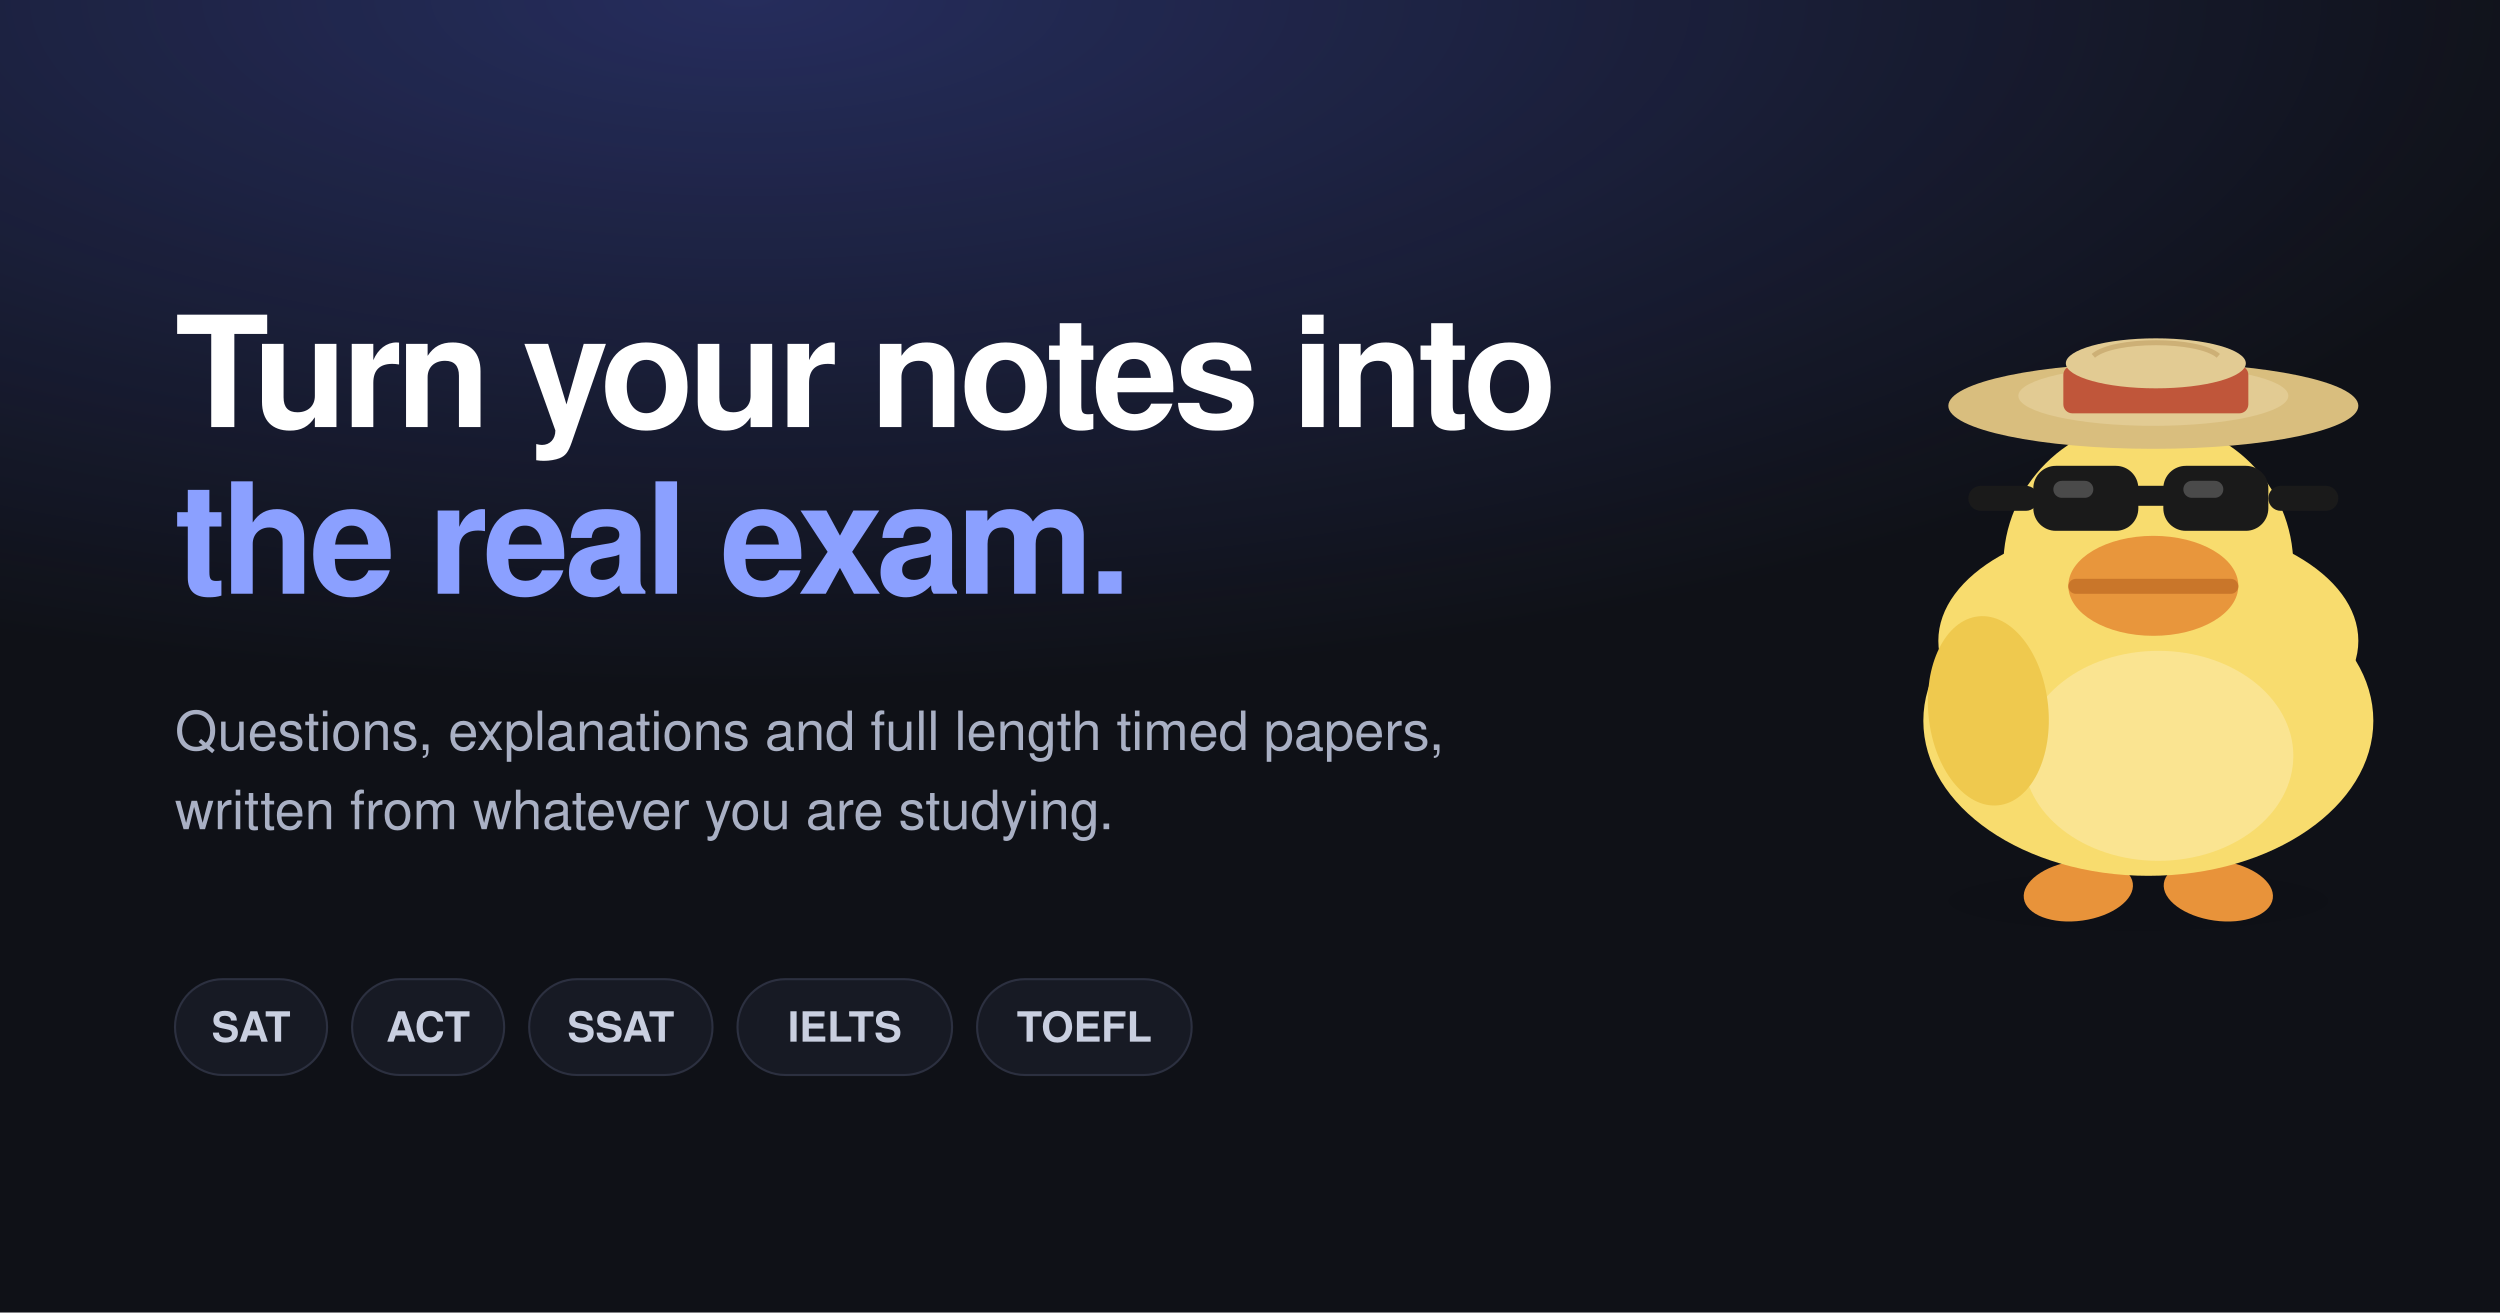
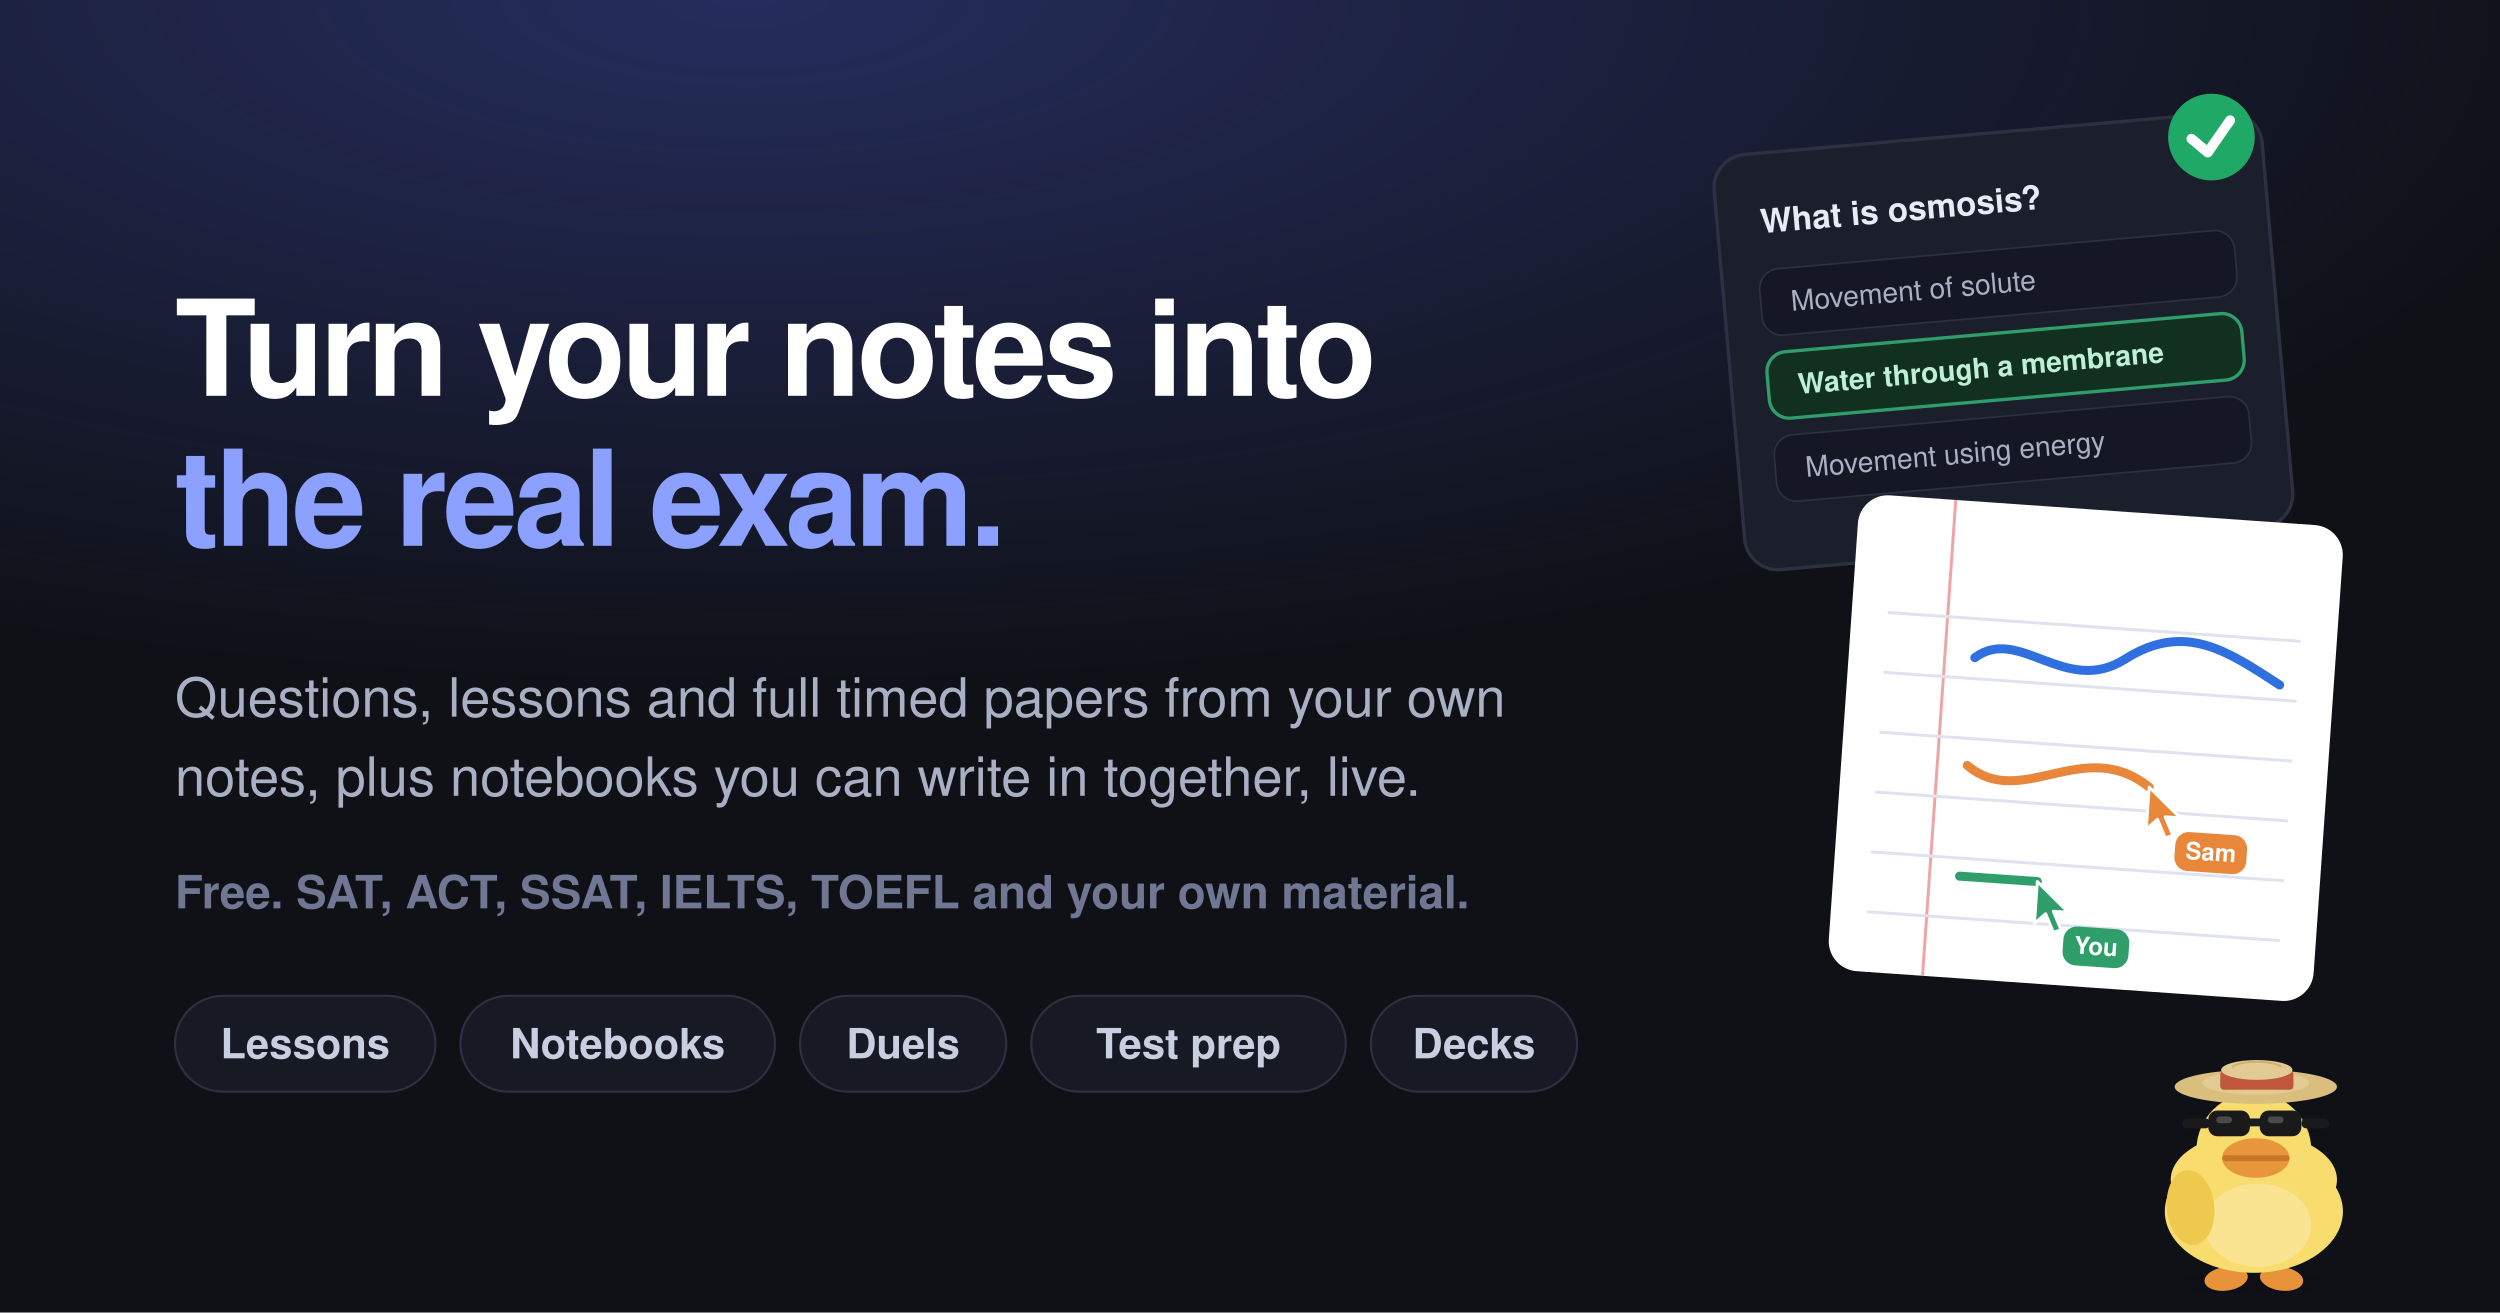
<svg xmlns="http://www.w3.org/2000/svg" width="1200" height="630" viewBox="0 0 1200 630">
  <defs>
    <radialGradient id="glow" cx="30%" cy="0%" r="75%">
      <stop offset="0%" stop-color="#5a6eff" stop-opacity="0.30" />
      <stop offset="100%" stop-color="#5a6eff" stop-opacity="0" />
    </radialGradient>
  </defs>
  <rect width="1200" height="630" fill="#0f1117" />
  <rect width="1200" height="440" fill="url(#glow)" />
-   <text x="84" y="205" font-family="-apple-system, BlinkMacSystemFont, 'Segoe UI', Helvetica, Arial, sans-serif" font-size="74" font-weight="800" letter-spacing="-2.5" fill="#ffffff">Turn your notes into</text>
-   <text x="84" y="285" font-family="-apple-system, BlinkMacSystemFont, 'Segoe UI', Helvetica, Arial, sans-serif" font-size="74" font-weight="800" letter-spacing="-2.5" fill="#8ba0ff">the real exam.</text>
-   <text x="84" y="360" font-family="-apple-system, BlinkMacSystemFont, 'Segoe UI', Helvetica, Arial, sans-serif" font-size="26" fill="#a9b0c4">Questions, explanations and full length timed papers,</text>
-   <text x="84" y="398" font-family="-apple-system, BlinkMacSystemFont, 'Segoe UI', Helvetica, Arial, sans-serif" font-size="26" fill="#a9b0c4">written from whatever you are studying.</text>
-   <g transform="translate(84 470)">
-     <rect width="73" height="46" rx="23" fill="#171a24" stroke="#2c3040" />
-     <text x="36.5" y="30" font-family="-apple-system, BlinkMacSystemFont, 'Segoe UI', Helvetica, Arial, sans-serif" font-size="20" font-weight="600" fill="#c9cfe0" text-anchor="middle">SAT</text>
+   <text x="84" y="190" font-family="-apple-system, BlinkMacSystemFont, 'Segoe UI', Helvetica, Arial, sans-serif" font-size="64" font-weight="800" letter-spacing="-2" fill="#ffffff">Turn your notes into</text>
+   <text x="84" y="262" font-family="-apple-system, BlinkMacSystemFont, 'Segoe UI', Helvetica, Arial, sans-serif" font-size="64" font-weight="800" letter-spacing="-2" fill="#8ba0ff">the real exam.</text>
+   <text x="84" y="344" font-family="-apple-system, BlinkMacSystemFont, 'Segoe UI', Helvetica, Arial, sans-serif" font-size="26" fill="#a9b0c4">Questions, lessons and full timed papers from your own</text>
+   <text x="84" y="382" font-family="-apple-system, BlinkMacSystemFont, 'Segoe UI', Helvetica, Arial, sans-serif" font-size="26" fill="#a9b0c4">notes, plus notebooks you can write in together, live.</text>
+   <text x="84" y="436" font-family="-apple-system, BlinkMacSystemFont, 'Segoe UI', Helvetica, Arial, sans-serif" font-size="22" font-weight="600" fill="#6f7792">Free. SAT, ACT, SSAT, IELTS, TOEFL and your own material.</text>
+   <g transform="translate(84 478)">
+     <rect width="125" height="46" rx="23" fill="#171a24" stroke="#2c3040" />
+     <text x="62.5" y="30" font-family="-apple-system, BlinkMacSystemFont, 'Segoe UI', Helvetica, Arial, sans-serif" font-size="20" font-weight="600" fill="#c9cfe0" text-anchor="middle">Lessons</text>
  </g>
-   <g transform="translate(169 470)">
-     <rect width="73" height="46" rx="23" fill="#171a24" stroke="#2c3040" />
-     <text x="36.5" y="30" font-family="-apple-system, BlinkMacSystemFont, 'Segoe UI', Helvetica, Arial, sans-serif" font-size="20" font-weight="600" fill="#c9cfe0" text-anchor="middle">ACT</text>
+   <g transform="translate(221 478)">
+     <rect width="151" height="46" rx="23" fill="#171a24" stroke="#2c3040" />
+     <text x="75.5" y="30" font-family="-apple-system, BlinkMacSystemFont, 'Segoe UI', Helvetica, Arial, sans-serif" font-size="20" font-weight="600" fill="#c9cfe0" text-anchor="middle">Notebooks</text>
  </g>
-   <g transform="translate(254 470)">
-     <rect width="88" height="46" rx="23" fill="#171a24" stroke="#2c3040" />
-     <text x="44" y="30" font-family="-apple-system, BlinkMacSystemFont, 'Segoe UI', Helvetica, Arial, sans-serif" font-size="20" font-weight="600" fill="#c9cfe0" text-anchor="middle">SSAT</text>
+   <g transform="translate(384 478)">
+     <rect width="99" height="46" rx="23" fill="#171a24" stroke="#2c3040" />
+     <text x="49.5" y="30" font-family="-apple-system, BlinkMacSystemFont, 'Segoe UI', Helvetica, Arial, sans-serif" font-size="20" font-weight="600" fill="#c9cfe0" text-anchor="middle">Duels</text>
  </g>
-   <g transform="translate(354 470)">
-     <rect width="103" height="46" rx="23" fill="#171a24" stroke="#2c3040" />
-     <text x="51.5" y="30" font-family="-apple-system, BlinkMacSystemFont, 'Segoe UI', Helvetica, Arial, sans-serif" font-size="20" font-weight="600" fill="#c9cfe0" text-anchor="middle">IELTS</text>
+   <g transform="translate(495 478)">
+     <rect width="151" height="46" rx="23" fill="#171a24" stroke="#2c3040" />
+     <text x="75.5" y="30" font-family="-apple-system, BlinkMacSystemFont, 'Segoe UI', Helvetica, Arial, sans-serif" font-size="20" font-weight="600" fill="#c9cfe0" text-anchor="middle">Test prep</text>
  </g>
-   <g transform="translate(469 470)">
-     <rect width="103" height="46" rx="23" fill="#171a24" stroke="#2c3040" />
-     <text x="51.5" y="30" font-family="-apple-system, BlinkMacSystemFont, 'Segoe UI', Helvetica, Arial, sans-serif" font-size="20" font-weight="600" fill="#c9cfe0" text-anchor="middle">TOEFL</text>
+   <g transform="translate(658 478)">
+     <rect width="99" height="46" rx="23" fill="#171a24" stroke="#2c3040" />
+     <text x="49.5" y="30" font-family="-apple-system, BlinkMacSystemFont, 'Segoe UI', Helvetica, Arial, sans-serif" font-size="20" font-weight="600" fill="#c9cfe0" text-anchor="middle">Decks</text>
  </g>
-   <g transform="translate(880 130) scale(2.4)">
+   <g transform="translate(830 64) scale(0.8) rotate(-5 160 130)">
+     <rect width="330" height="250" rx="20" fill="#1b1f2c" stroke="#2c3040" stroke-width="2" />
+     <text x="26" y="48" font-family="-apple-system, BlinkMacSystemFont, 'Segoe UI', Helvetica, Arial, sans-serif" font-size="20" font-weight="700" fill="#e8ebf5">What is osmosis?</text>
+     <rect x="22" y="70" width="286" height="40" rx="12" fill="#151824" stroke="#2c3040" />
+     <text x="40" y="96" font-family="-apple-system, BlinkMacSystemFont, 'Segoe UI', Helvetica, Arial, sans-serif" font-size="17" fill="#a9b0c4">Movement of solute</text>
+     <rect x="22" y="120" width="286" height="40" rx="12" fill="#12301f" stroke="#2f9e6b" stroke-width="2" />
+     <text x="40" y="146" font-family="-apple-system, BlinkMacSystemFont, 'Segoe UI', Helvetica, Arial, sans-serif" font-size="17" font-weight="600" fill="#bdf0d4">Water through a membrane</text>
+     <rect x="22" y="170" width="286" height="40" rx="12" fill="#151824" stroke="#2c3040" />
+     <text x="40" y="196" font-family="-apple-system, BlinkMacSystemFont, 'Segoe UI', Helvetica, Arial, sans-serif" font-size="17" fill="#a9b0c4">Movement using energy</text>
+     <circle cx="300" cy="14" r="26" fill="#1fa866" />
+     <path d="M288 14 L297 23 L312 5" fill="none" stroke="#fff" stroke-width="6" stroke-linecap="round" stroke-linejoin="round" />
+   </g>
+   <g transform="translate(884 244) scale(0.72) rotate(4 150 170)">
+     <rect width="324" height="318" rx="20" fill="#ffffff" />
+     <line x1="64" y1="0" x2="64" y2="318" stroke="#f0a5a5" stroke-width="2" />
+     <line x1="24" y1="78" x2="300" y2="78" stroke="#dfe3ee" stroke-width="2" />
+     <line x1="24" y1="118" x2="300" y2="118" stroke="#dfe3ee" stroke-width="2" />
+     <line x1="24" y1="158" x2="300" y2="158" stroke="#dfe3ee" stroke-width="2" />
+     <line x1="24" y1="198" x2="300" y2="198" stroke="#dfe3ee" stroke-width="2" />
+     <line x1="24" y1="238" x2="300" y2="238" stroke="#dfe3ee" stroke-width="2" />
+     <line x1="24" y1="278" x2="300" y2="278" stroke="#dfe3ee" stroke-width="2" />
+     <path d="M84 104 C112 80 146 126 184 98 S252 88 288 108" fill="none" stroke="#2f6fe0" stroke-width="6" stroke-linecap="round" />
+     <path d="M84 176 C122 204 160 150 206 182" fill="none" stroke="#e8863a" stroke-width="6" stroke-linecap="round" />
+     <g transform="translate(206 182)">
+       <path d="M0 0 L0 28 L7 21 L13 33 L18 31 L12 19 L22 19 Z" fill="#e8863a" stroke="#fff" stroke-width="2" stroke-linejoin="round" />
+       <rect x="20" y="28" width="48" height="26" rx="9" fill="#e8863a" />
+       <text x="44" y="46" font-family="-apple-system, BlinkMacSystemFont, 'Segoe UI', Helvetica, Arial, sans-serif" font-size="16" font-weight="700" fill="#fff" text-anchor="middle">Sam</text>
+     </g>
+     <path d="M84 250 L136 250" fill="none" stroke="#2f9e6b" stroke-width="6" stroke-linecap="round" />
+     <g transform="translate(136 250)">
+       <path d="M0 0 L0 28 L7 21 L13 33 L18 31 L12 19 L22 19 Z" fill="#2f9e6b" stroke="#fff" stroke-width="2" stroke-linejoin="round" />
+       <rect x="20" y="28" width="44" height="26" rx="9" fill="#2f9e6b" />
+       <text x="42" y="46" font-family="-apple-system, BlinkMacSystemFont, 'Segoe UI', Helvetica, Arial, sans-serif" font-size="16" font-weight="700" fill="#fff" text-anchor="middle">You</text>
+     </g>
+   </g>
+   <g id="duck" transform="translate(1022 496) scale(0.95)">
    <ellipse cx="61" cy="126" rx="38" ry="6" fill="#000" opacity="0.055" />
    <ellipse cx="49" cy="124" rx="11" ry="6" fill="#E8933A" transform="rotate(-8 49 124)" />
    <ellipse cx="77" cy="124" rx="11" ry="6" fill="#E8933A" transform="rotate(8 77 124)" />
    <ellipse cx="63" cy="90" rx="45" ry="31" fill="#F8DC6E" />
    <circle cx="63" cy="59" r="29" fill="#F8DC6E" />
    <ellipse cx="63" cy="74" rx="42" ry="24" fill="#F8DC6E" />
    <ellipse cx="65" cy="97" rx="27" ry="21" fill="#FAE491" />
    <ellipse cx="31" cy="88" rx="12" ry="19" fill="#EFC94E" transform="rotate(-6 31 88)" />
    <ellipse cx="64" cy="63" rx="17" ry="10" fill="#E8963C" />
    <rect x="47" y="61.6" width="34" height="3" rx="1.5" fill="#C9762A" />
    <rect x="27" y="43" width="14" height="5" rx="2.5" fill="#1A1A1A" />
    <rect x="87" y="43" width="14" height="5" rx="2.5" fill="#1A1A1A" />
    <rect x="40" y="39" width="21" height="13" rx="4.5" fill="#1A1A1A" />
    <rect x="66" y="39" width="21" height="13" rx="4.5" fill="#1A1A1A" />
    <rect x="59" y="43" width="9" height="4" rx="1.6" fill="#1A1A1A" />
    <rect x="44" y="42" width="8" height="3.4" rx="1.7" fill="#4A4A4A" />
    <rect x="70" y="42" width="8" height="3.4" rx="1.7" fill="#4A4A4A" />
    <ellipse cx="64" cy="27" rx="41" ry="8.6" fill="#D9BE7E" />
    <ellipse cx="64" cy="25" rx="27" ry="6" fill="#E2CB93" />
    <path d="M47 24.5c4-7 30-7 34 0" stroke="#CDB076" strokeWidth="1.7" fill="none" strokeLinecap="round" />
    <rect x="46" y="19" width="37" height="9.5" rx="1.8" fill="#C0563A" />
    <ellipse cx="64.5" cy="18.5" rx="18" ry="5" fill="#E2CB93" />
    <path d="M52 17c4-3.5 21-3.5 25 0" stroke="#CDB076" strokeWidth="1.5" fill="none" strokeLinecap="round" />
  </g>
</svg>
